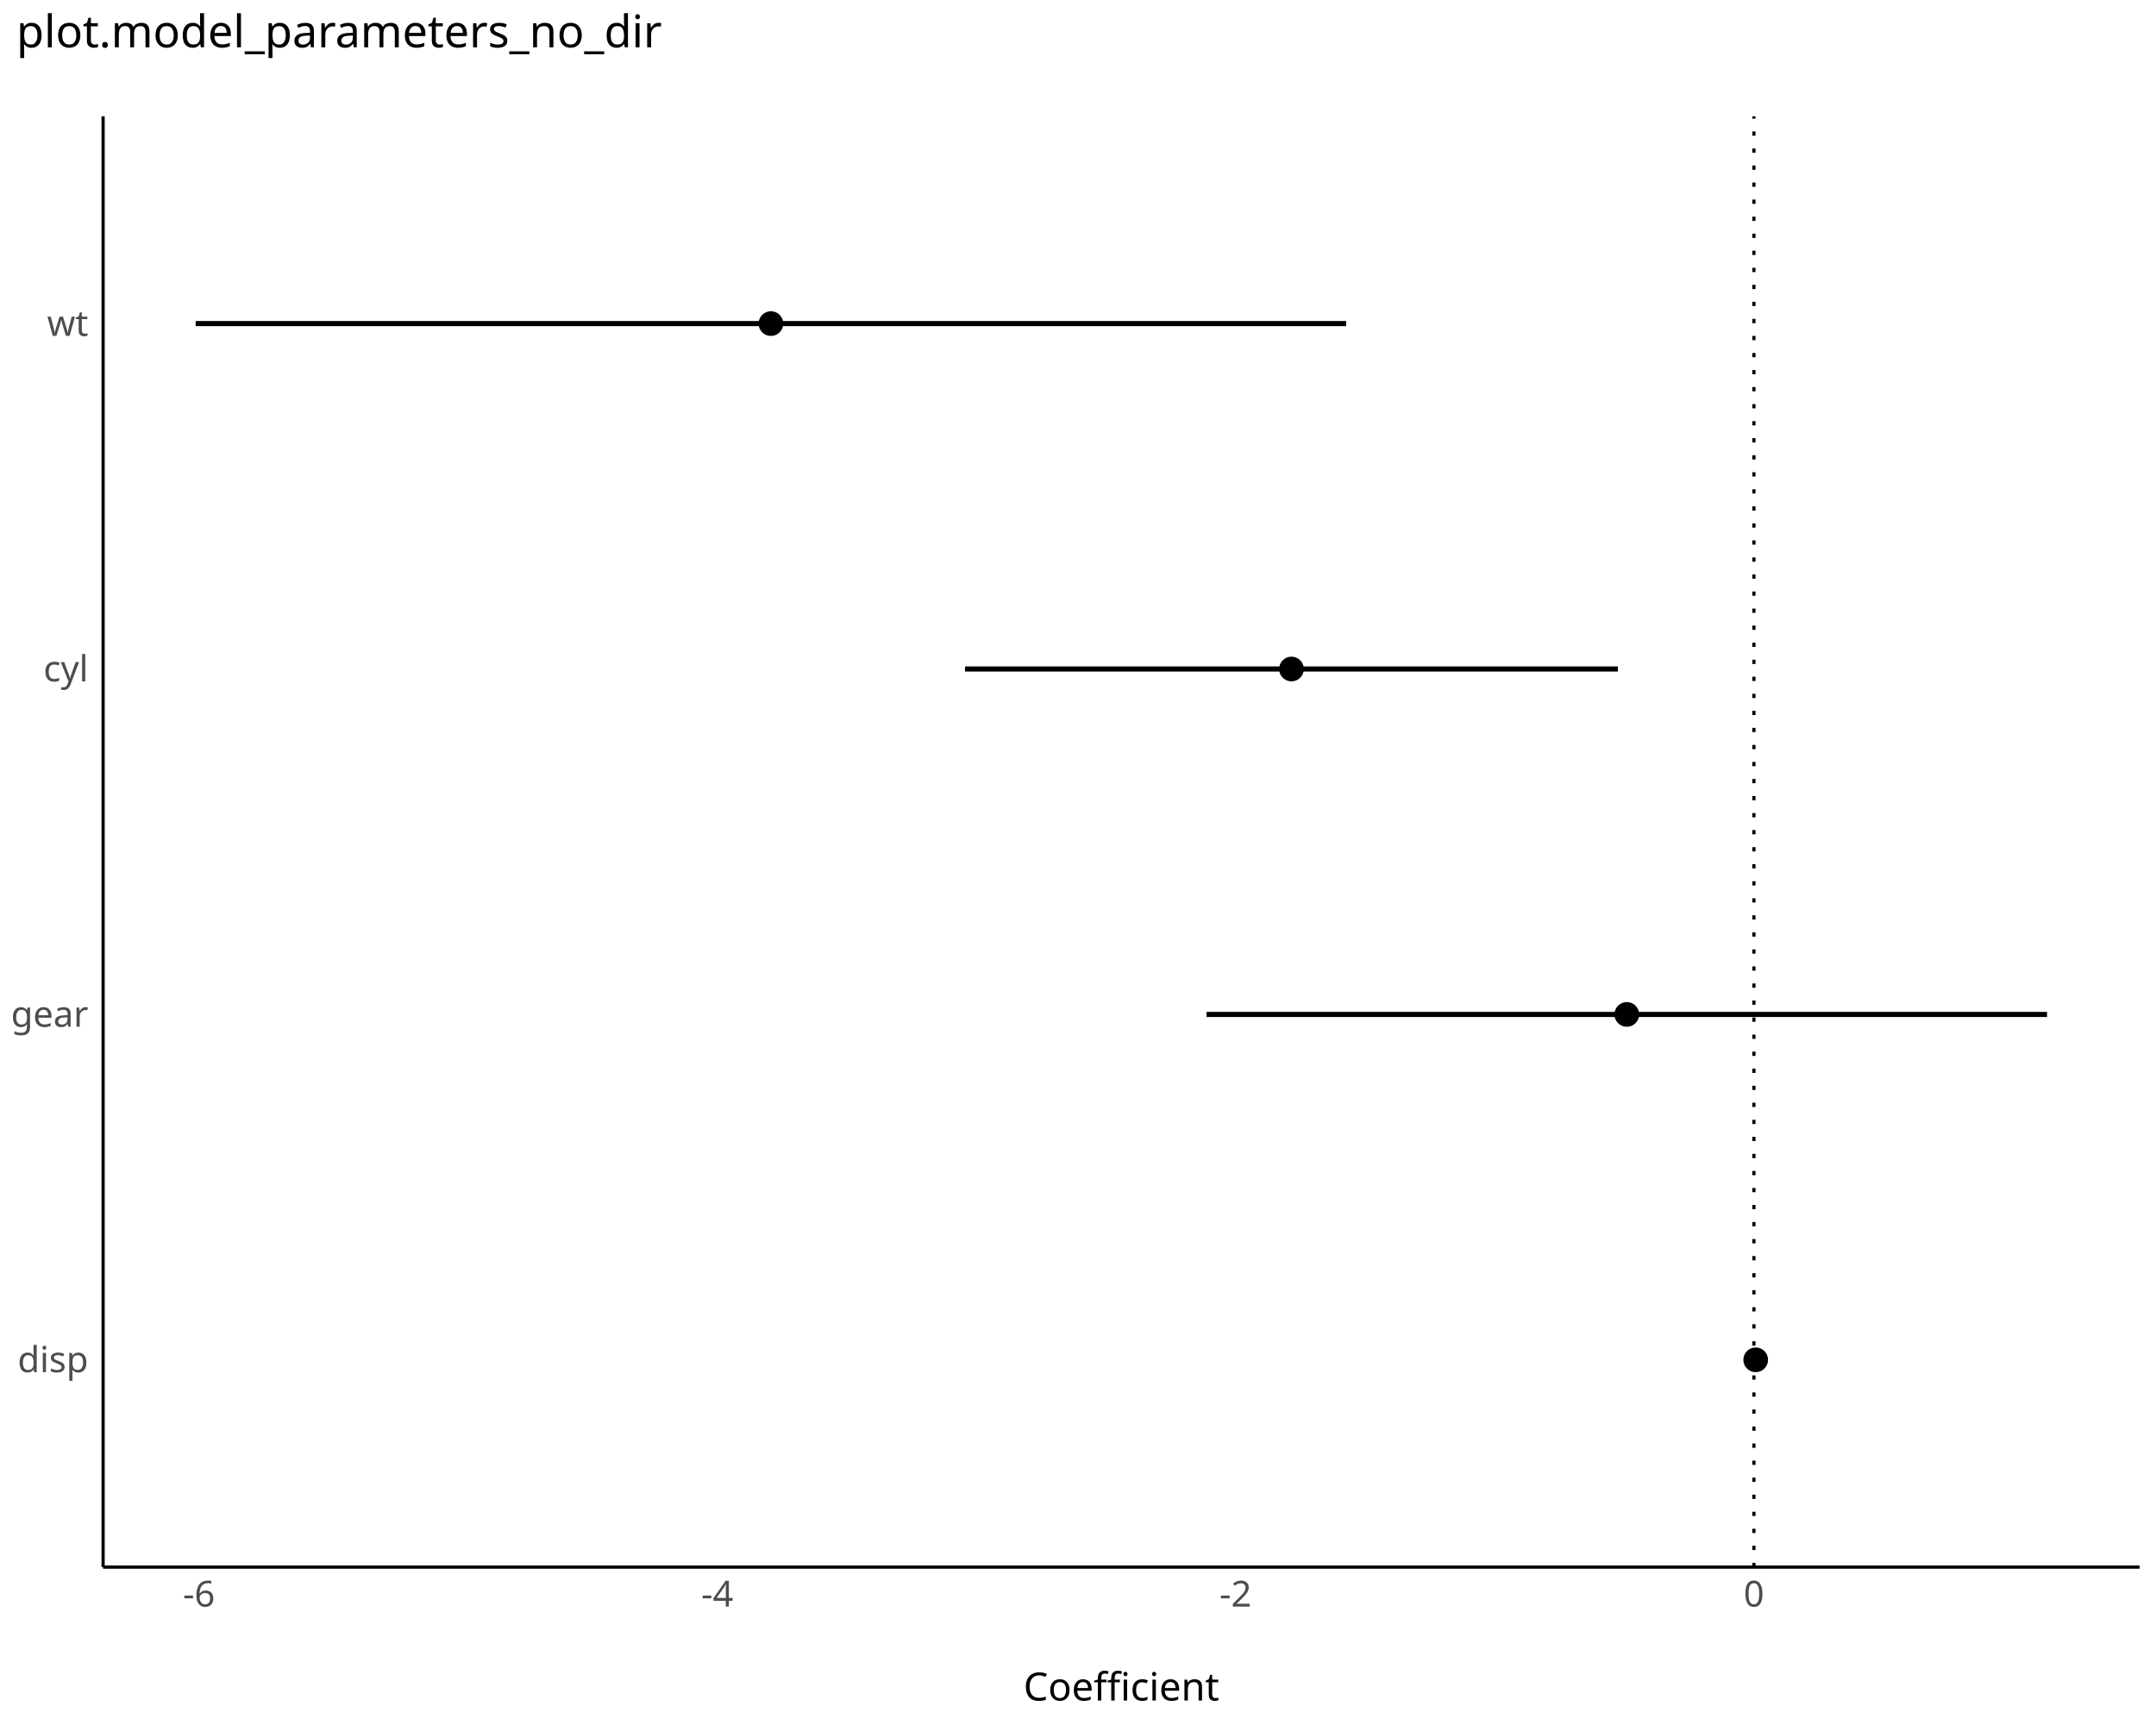
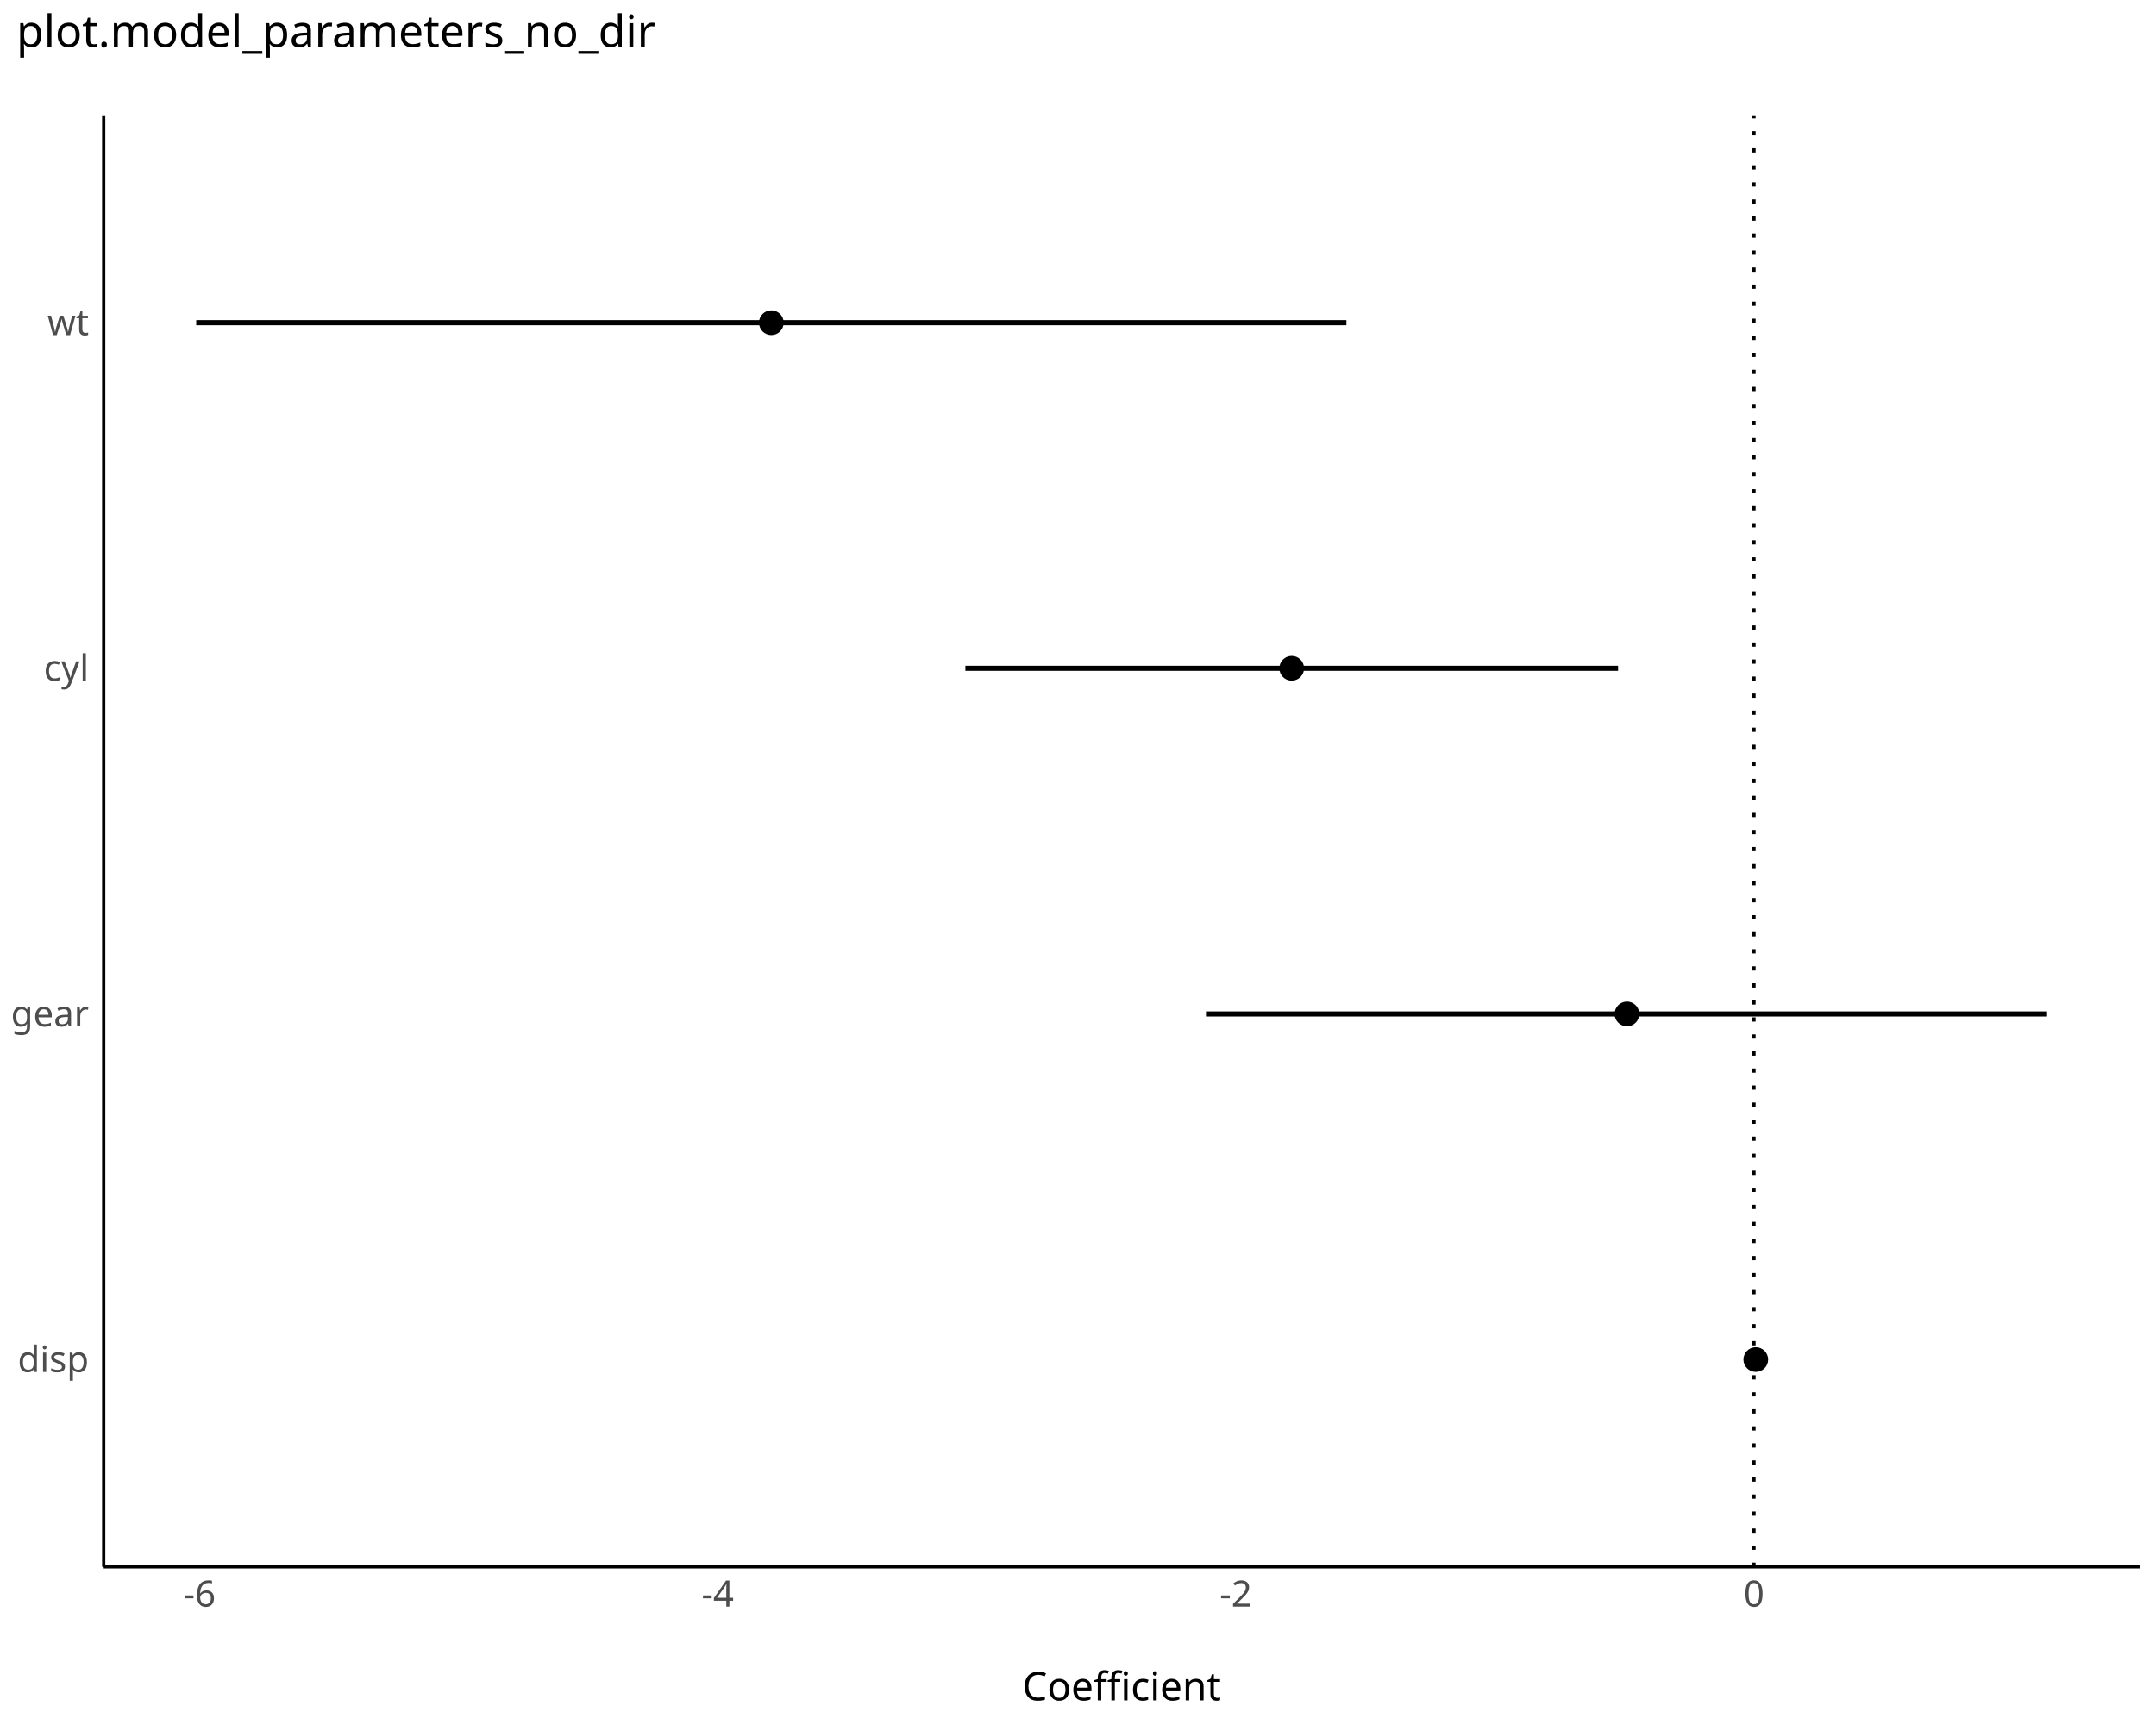
<svg xmlns="http://www.w3.org/2000/svg" class="svglite" data-engine-version="2.0" width="720.00pt" height="576.00pt" viewBox="0 0 720.00 576.00">
  <defs>
    <style type="text/css">
    .svglite line, .svglite polyline, .svglite polygon, .svglite path, .svglite rect, .svglite circle {
      fill: none;
      stroke: #000000;
      stroke-linecap: round;
      stroke-linejoin: round;
      stroke-miterlimit: 10.00;
    }
  </style>
  </defs>
  <rect width="100%" height="100%" style="stroke: none; fill: #FFFFFF;" />
  <defs>
    <clipPath id="cpMC4wMHw3MjAuMDB8MC4wMHw1NzYuMDA=">
      <rect x="0.00" y="0.00" width="720.00" height="576.00" />
    </clipPath>
  </defs>
  <g clip-path="url(#cpMC4wMHw3MjAuMDB8MC4wMHw1NzYuMDA=)">
    <rect x="0.00" y="0.00" width="720.00" height="576.00" style="stroke-width: 1.07; stroke: #FFFFFF; fill: #FFFFFF;" />
  </g>
  <defs>
-     <clipPath id="cpMzQuNDN8NzE0LjUyfDM4Ljg0fDUyMy4yNw==">
-       <rect x="34.43" y="38.84" width="680.09" height="484.43" />
+     <clipPath id="cpMzQuNjN8NzE0LjUyfDM4LjUxfDUyMy4yMA==">
+       <rect x="34.63" y="38.51" width="679.89" height="484.69" />
    </clipPath>
  </defs>
-   <g clip-path="url(#cpMzQuNDN8NzE0LjUyfDM4Ljg0fDUyMy4yNw==)">
-     <rect x="34.43" y="38.84" width="680.09" height="484.43" style="stroke-width: 1.07; stroke: none; fill: #FFFFFF;" />
-     <line x1="585.72" y1="523.27" x2="585.72" y2="38.84" style="stroke-width: 1.07; stroke-dasharray: 1.42,4.27; stroke-linecap: butt;" />
-     <polyline points="449.56,108.05 449.56,108.05 " style="stroke-width: 1.71; stroke-linecap: butt;" />
-     <polyline points="449.56,108.05 65.34,108.05 " style="stroke-width: 1.71; stroke-linecap: butt;" />
-     <polyline points="65.34,108.05 65.34,108.05 " style="stroke-width: 1.71; stroke-linecap: butt;" />
-     <polyline points="540.30,223.39 540.30,223.39 " style="stroke-width: 1.71; stroke-linecap: butt;" />
-     <polyline points="540.30,223.39 322.27,223.39 " style="stroke-width: 1.71; stroke-linecap: butt;" />
-     <polyline points="322.27,223.39 322.27,223.39 " style="stroke-width: 1.71; stroke-linecap: butt;" />
-     <polyline points="683.61,338.73 683.61,338.73 " style="stroke-width: 1.71; stroke-linecap: butt;" />
-     <polyline points="683.61,338.73 402.93,338.73 " style="stroke-width: 1.71; stroke-linecap: butt;" />
-     <polyline points="402.93,338.73 402.93,338.73 " style="stroke-width: 1.71; stroke-linecap: butt;" />
-     <polyline points="588.45,454.06 588.45,454.06 " style="stroke-width: 1.71; stroke-linecap: butt;" />
-     <polyline points="588.45,454.06 584.18,454.06 " style="stroke-width: 1.71; stroke-linecap: butt;" />
-     <polyline points="584.18,454.06 584.18,454.06 " style="stroke-width: 1.71; stroke-linecap: butt;" />
-     <circle cx="257.45" cy="108.05" r="3.77" style="stroke-width: 0.71; fill: #000000;" />
-     <circle cx="431.29" cy="223.39" r="3.77" style="stroke-width: 0.71; fill: #000000;" />
-     <circle cx="543.27" cy="338.73" r="3.77" style="stroke-width: 0.71; fill: #000000;" />
-     <circle cx="586.32" cy="454.06" r="3.77" style="stroke-width: 0.71; fill: #000000;" />
+   <g clip-path="url(#cpMzQuNjN8NzE0LjUyfDM4LjUxfDUyMy4yMA==)">
+     <rect x="34.63" y="38.51" width="679.89" height="484.69" style="stroke-width: 1.07; stroke: none; fill: #FFFFFF;" />
+     <line x1="585.75" y1="523.20" x2="585.75" y2="38.51" style="stroke-width: 1.07; stroke-dasharray: 1.42,4.27; stroke-linecap: butt;" />
+     <polyline points="449.64,107.75 449.64,107.75 " style="stroke-width: 1.71; stroke-linecap: butt;" />
+     <polyline points="449.64,107.75 65.53,107.75 " style="stroke-width: 1.71; stroke-linecap: butt;" />
+     <polyline points="65.53,107.75 65.53,107.75 " style="stroke-width: 1.71; stroke-linecap: butt;" />
+     <polyline points="540.36,223.15 540.36,223.15 " style="stroke-width: 1.71; stroke-linecap: butt;" />
+     <polyline points="540.36,223.15 322.39,223.15 " style="stroke-width: 1.71; stroke-linecap: butt;" />
+     <polyline points="322.39,223.15 322.39,223.15 " style="stroke-width: 1.71; stroke-linecap: butt;" />
+     <polyline points="683.62,338.56 683.62,338.56 " style="stroke-width: 1.71; stroke-linecap: butt;" />
+     <polyline points="683.62,338.56 403.02,338.56 " style="stroke-width: 1.71; stroke-linecap: butt;" />
+     <polyline points="403.02,338.56 403.02,338.56 " style="stroke-width: 1.71; stroke-linecap: butt;" />
+     <polyline points="588.49,453.96 588.49,453.96 " style="stroke-width: 1.71; stroke-linecap: butt;" />
+     <polyline points="588.49,453.96 584.22,453.96 " style="stroke-width: 1.71; stroke-linecap: butt;" />
+     <polyline points="584.22,453.96 584.22,453.96 " style="stroke-width: 1.71; stroke-linecap: butt;" />
+     <circle cx="257.59" cy="107.75" r="3.77" style="stroke-width: 0.71; fill: #000000;" />
+     <circle cx="431.37" cy="223.15" r="3.77" style="stroke-width: 0.71; fill: #000000;" />
+     <circle cx="543.32" cy="338.56" r="3.77" style="stroke-width: 0.71; fill: #000000;" />
+     <circle cx="586.35" cy="453.96" r="3.77" style="stroke-width: 0.71; fill: #000000;" />
  </g>
  <g clip-path="url(#cpMC4wMHw3MjAuMDB8MC4wMHw1NzYuMDA=)">
-     <polyline points="34.43,523.27 34.43,38.84 " style="stroke-width: 1.07; stroke-linecap: butt;" />
-     <text x="29.50" y="458.19" text-anchor="end" style="font-size: 12.00px; fill: #4D4D4D; font-family: sans;" textLength="22.02px" lengthAdjust="spacingAndGlyphs">disp</text>
-     <text x="29.50" y="342.85" text-anchor="end" style="font-size: 12.00px; fill: #4D4D4D; font-family: sans;" textLength="24.02px" lengthAdjust="spacingAndGlyphs">gear</text>
-     <text x="29.50" y="227.51" text-anchor="end" style="font-size: 12.00px; fill: #4D4D4D; font-family: sans;" textLength="14.67px" lengthAdjust="spacingAndGlyphs">cyl</text>
-     <text x="29.50" y="112.17" text-anchor="end" style="font-size: 12.00px; fill: #4D4D4D; font-family: sans;" textLength="12.00px" lengthAdjust="spacingAndGlyphs">wt</text>
-     <polyline points="34.43,523.27 714.52,523.27 " style="stroke-width: 1.07; stroke-linecap: butt;" />
-     <text x="66.43" y="536.46" text-anchor="middle" style="font-size: 12.00px; fill: #4D4D4D; font-family: sans;" textLength="10.67px" lengthAdjust="spacingAndGlyphs">-6</text>
-     <text x="239.53" y="536.46" text-anchor="middle" style="font-size: 12.00px; fill: #4D4D4D; font-family: sans;" textLength="10.67px" lengthAdjust="spacingAndGlyphs">-4</text>
-     <text x="412.62" y="536.46" text-anchor="middle" style="font-size: 12.00px; fill: #4D4D4D; font-family: sans;" textLength="10.67px" lengthAdjust="spacingAndGlyphs">-2</text>
-     <text x="585.72" y="536.46" text-anchor="middle" style="font-size: 12.00px; fill: #4D4D4D; font-family: sans;" textLength="6.67px" lengthAdjust="spacingAndGlyphs">0</text>
-     <text x="374.48" y="567.82" text-anchor="middle" style="font-size: 13.00px; font-family: sans;" textLength="61.42px" lengthAdjust="spacingAndGlyphs">Coefficient</text>
-     <text x="5.48" y="15.80" style="font-size: 15.00px; font-family: sans;" textLength="203.47px" lengthAdjust="spacingAndGlyphs">plot.model_parameters_no_dir</text>
+     <polyline points="34.63,523.20 34.63,38.51 " style="stroke-width: 1.07; stroke-linecap: butt;" />
+     <text x="29.70" y="458.12" text-anchor="end" style="font-size: 12.10px; fill: #4D4D4D; font-family: sans;" textLength="22.20px" lengthAdjust="spacingAndGlyphs">disp</text>
+     <text x="29.70" y="342.72" text-anchor="end" style="font-size: 12.10px; fill: #4D4D4D; font-family: sans;" textLength="24.22px" lengthAdjust="spacingAndGlyphs">gear</text>
+     <text x="29.70" y="227.32" text-anchor="end" style="font-size: 12.10px; fill: #4D4D4D; font-family: sans;" textLength="14.80px" lengthAdjust="spacingAndGlyphs">cyl</text>
+     <text x="29.70" y="111.91" text-anchor="end" style="font-size: 12.10px; fill: #4D4D4D; font-family: sans;" textLength="12.10px" lengthAdjust="spacingAndGlyphs">wt</text>
+     <polyline points="34.63,523.20 714.52,523.20 " style="stroke-width: 1.07; stroke-linecap: butt;" />
+     <text x="66.62" y="536.46" text-anchor="middle" style="font-size: 12.10px; fill: #4D4D4D; font-family: sans;" textLength="10.76px" lengthAdjust="spacingAndGlyphs">-6</text>
+     <text x="239.67" y="536.46" text-anchor="middle" style="font-size: 12.10px; fill: #4D4D4D; font-family: sans;" textLength="10.76px" lengthAdjust="spacingAndGlyphs">-4</text>
+     <text x="412.71" y="536.46" text-anchor="middle" style="font-size: 12.10px; fill: #4D4D4D; font-family: sans;" textLength="10.76px" lengthAdjust="spacingAndGlyphs">-2</text>
+     <text x="585.75" y="536.46" text-anchor="middle" style="font-size: 12.10px; fill: #4D4D4D; font-family: sans;" textLength="6.73px" lengthAdjust="spacingAndGlyphs">0</text>
+     <text x="374.58" y="567.78" text-anchor="middle" style="font-size: 13.20px; font-family: sans;" textLength="62.37px" lengthAdjust="spacingAndGlyphs">Coefficient</text>
+     <text x="5.48" y="15.70" style="font-size: 14.85px; font-family: sans;" textLength="201.44px" lengthAdjust="spacingAndGlyphs">plot.model_parameters_no_dir</text>
  </g>
</svg>
